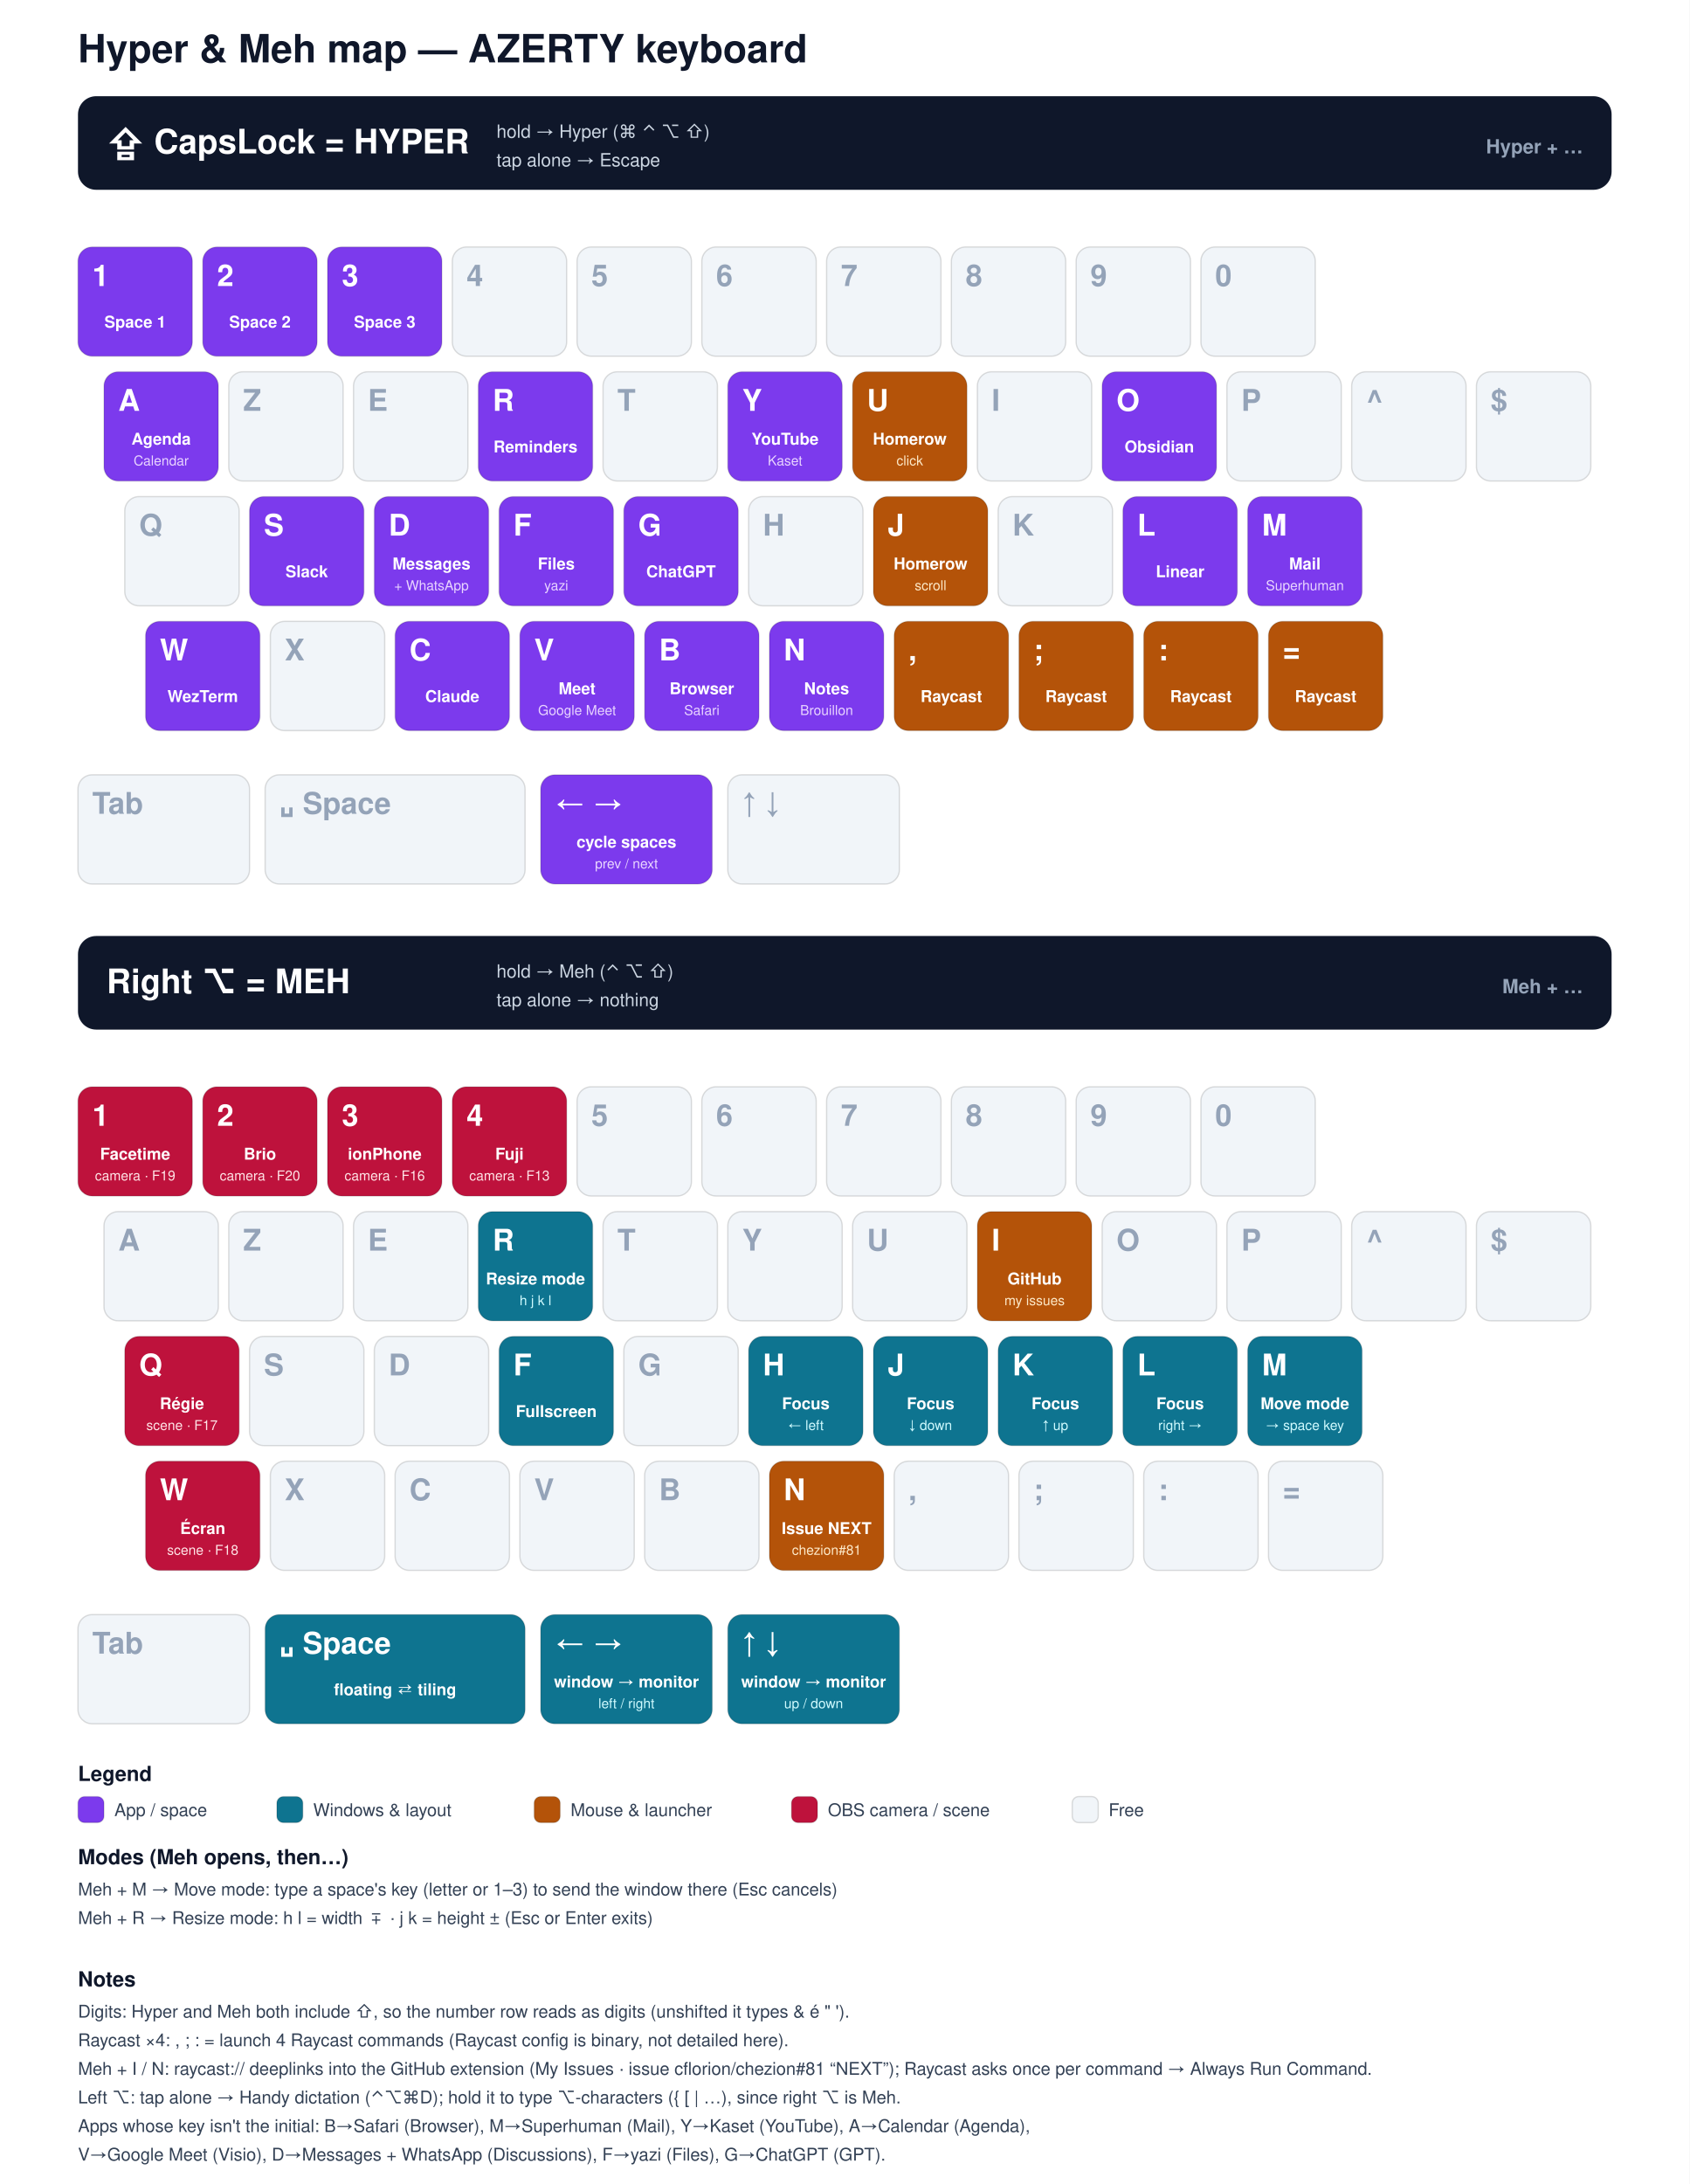
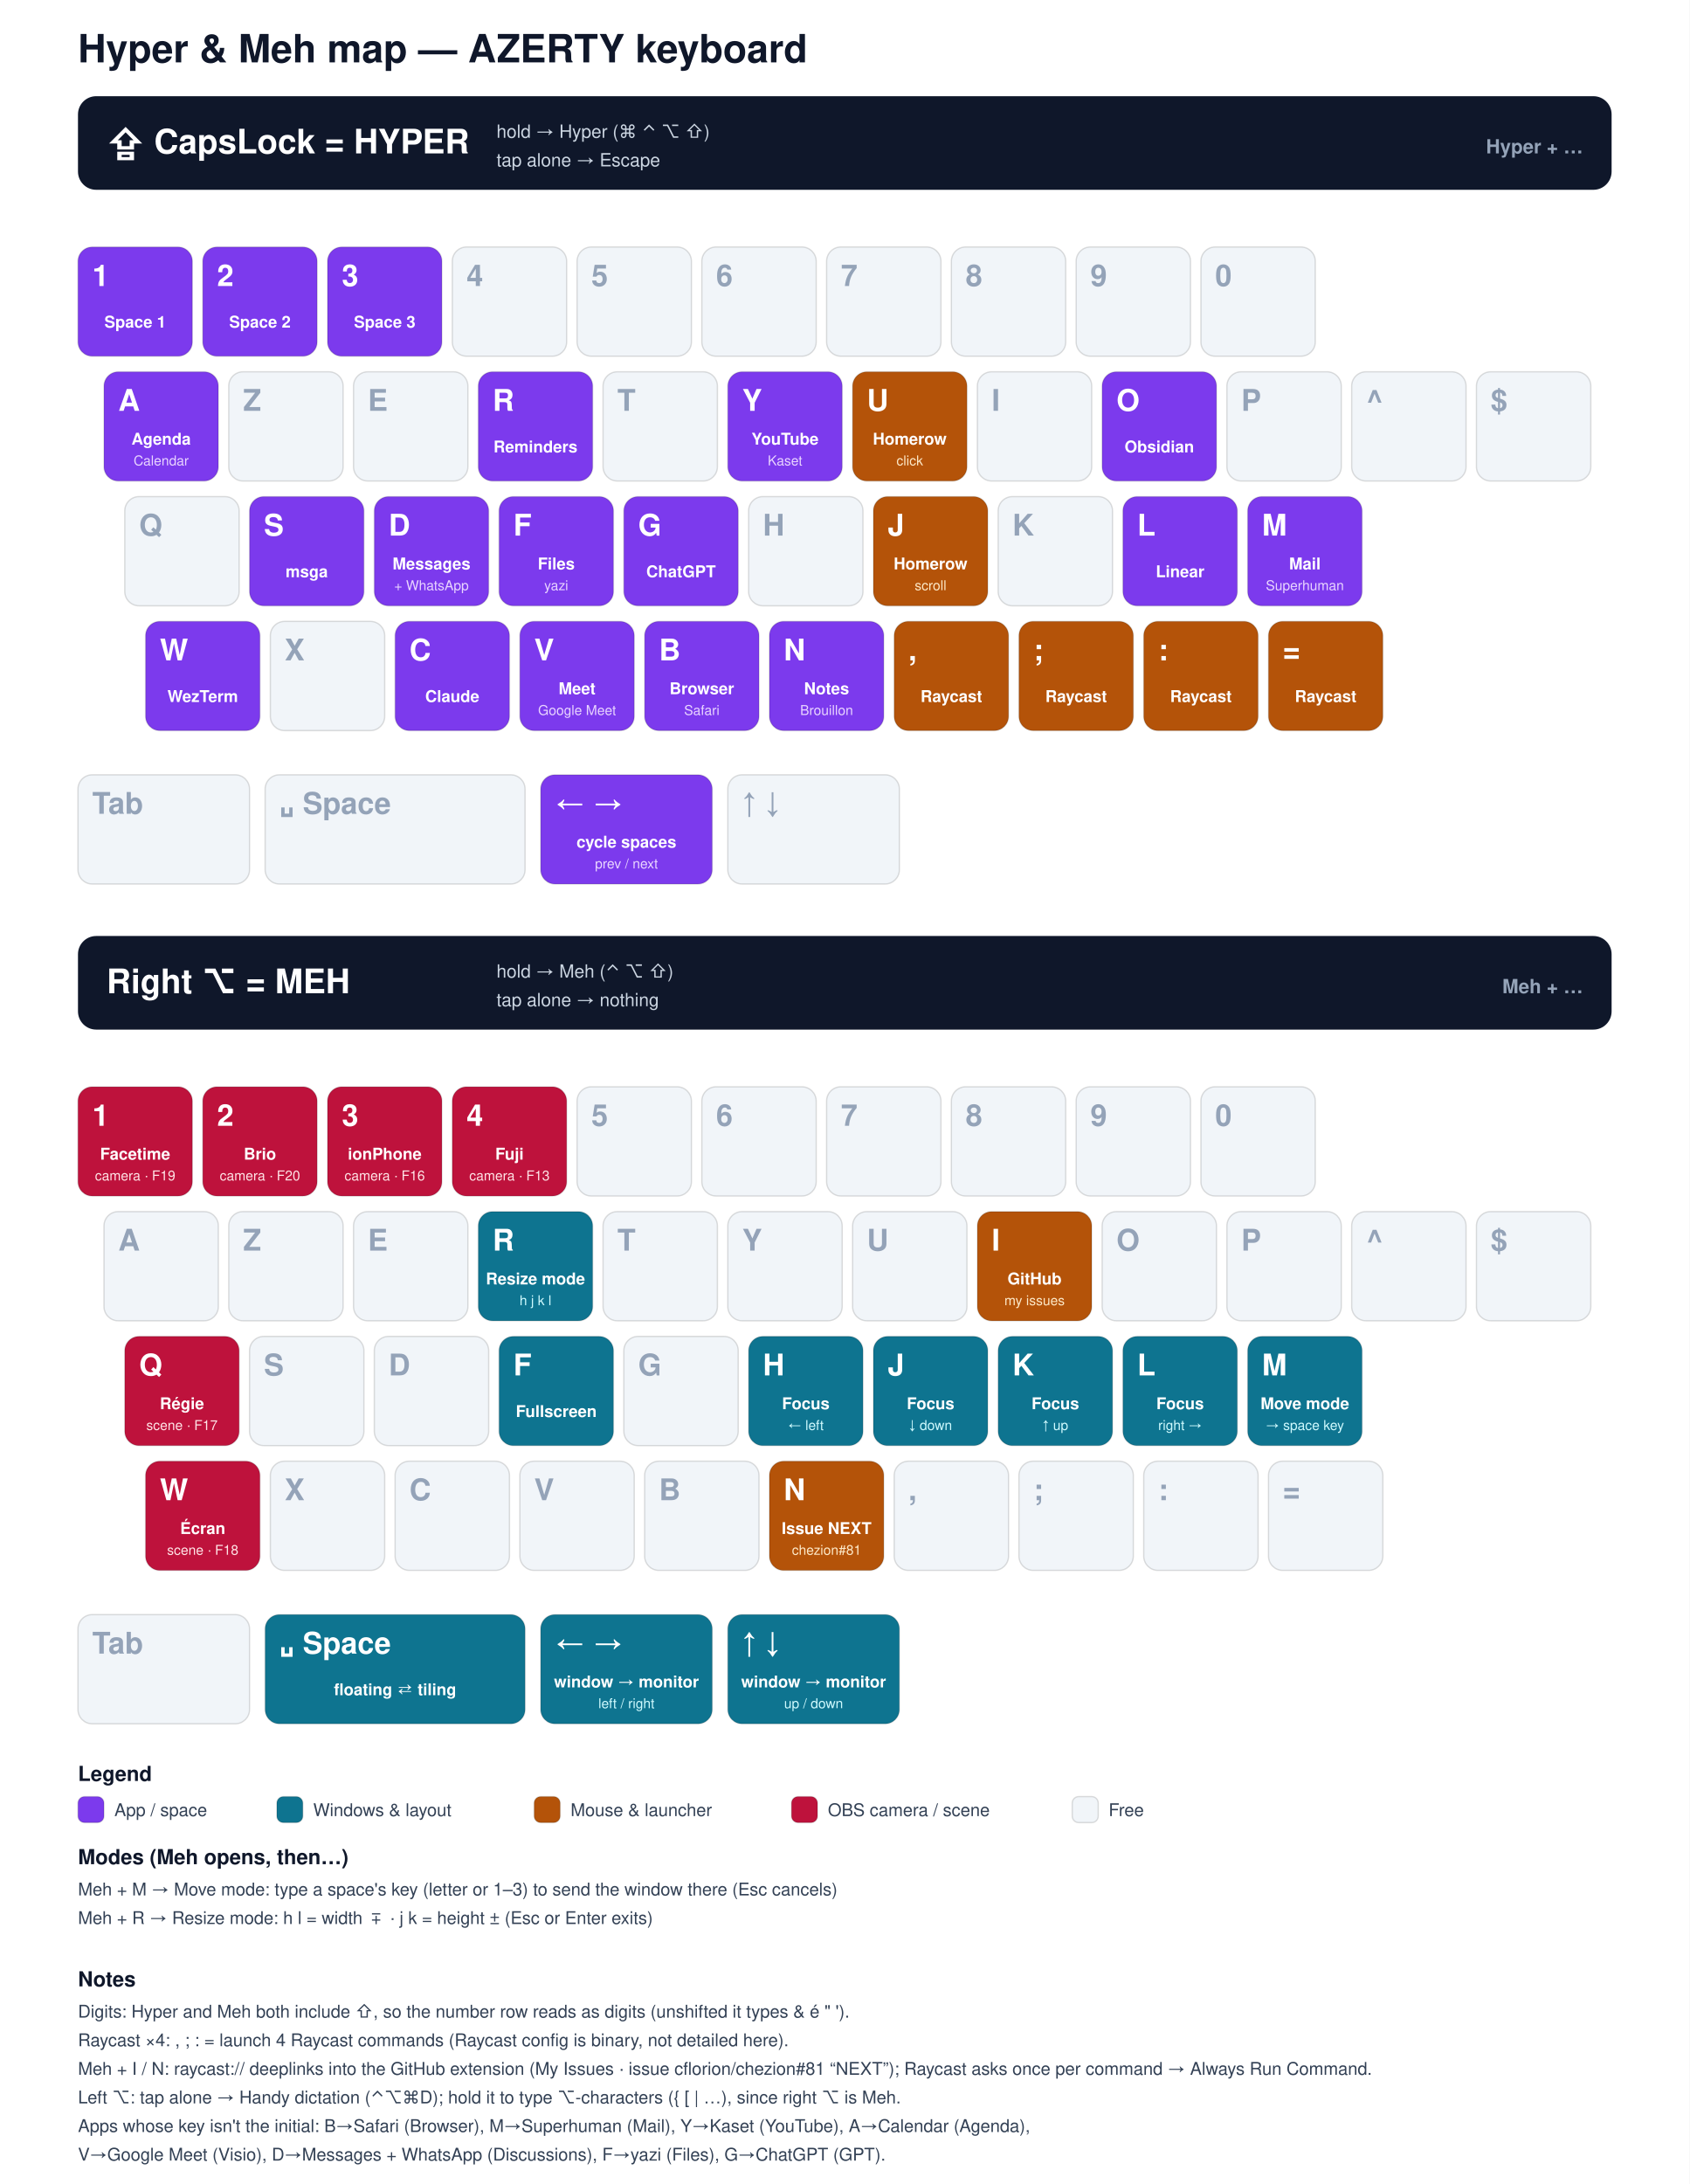
<svg xmlns="http://www.w3.org/2000/svg" width="1300" height="1680" viewBox="0 0 1300 1680" font-family="-apple-system, Helvetica, Arial, sans-serif">
  <rect width="1300" height="1680" fill="#ffffff" />
  <text x="60" y="48" font-size="30" font-weight="800" fill="#0f172a">Hyper &amp; Meh map — AZERTY keyboard</text>
  <rect x="60" y="74" width="1180" height="72" rx="14" fill="#0f172a" />
  <text x="82" y="118" font-size="26" font-weight="800" fill="#ffffff">⇪ CapsLock = HYPER</text>
  <text x="382" y="106" font-size="14" fill="#cbd5e1">hold → Hyper (⌘ ⌃ ⌥ ⇧)</text>
  <text x="382" y="128" font-size="14" fill="#cbd5e1">tap alone → Escape</text>
  <text x="1218" y="118" font-size="15" font-weight="600" text-anchor="end" fill="#94a3b8">Hyper + …</text>
  <g>
    <rect x="60" y="190" width="88" height="84" rx="11" fill="#7c3aed" stroke="#00000022" stroke-width="1" />
    <text x="71" y="220" font-size="23" font-weight="700" fill="#ffffff">1</text>
    <text x="104.0" y="252" font-size="12.5" font-weight="600" text-anchor="middle" fill="#ffffff">Space 1</text>
  </g>
  <g>
    <rect x="156" y="190" width="88" height="84" rx="11" fill="#7c3aed" stroke="#00000022" stroke-width="1" />
    <text x="167" y="220" font-size="23" font-weight="700" fill="#ffffff">2</text>
    <text x="200.0" y="252" font-size="12.5" font-weight="600" text-anchor="middle" fill="#ffffff">Space 2</text>
  </g>
  <g>
    <rect x="252" y="190" width="88" height="84" rx="11" fill="#7c3aed" stroke="#00000022" stroke-width="1" />
    <text x="263" y="220" font-size="23" font-weight="700" fill="#ffffff">3</text>
    <text x="296.0" y="252" font-size="12.5" font-weight="600" text-anchor="middle" fill="#ffffff">Space 3</text>
  </g>
  <g>
    <rect x="348" y="190" width="88" height="84" rx="11" fill="#f1f5f9" stroke="#00000022" stroke-width="1" />
    <text x="359" y="220" font-size="23" font-weight="700" fill="#94a3b8">4</text>
  </g>
  <g>
    <rect x="444" y="190" width="88" height="84" rx="11" fill="#f1f5f9" stroke="#00000022" stroke-width="1" />
    <text x="455" y="220" font-size="23" font-weight="700" fill="#94a3b8">5</text>
  </g>
  <g>
    <rect x="540" y="190" width="88" height="84" rx="11" fill="#f1f5f9" stroke="#00000022" stroke-width="1" />
    <text x="551" y="220" font-size="23" font-weight="700" fill="#94a3b8">6</text>
  </g>
  <g>
    <rect x="636" y="190" width="88" height="84" rx="11" fill="#f1f5f9" stroke="#00000022" stroke-width="1" />
    <text x="647" y="220" font-size="23" font-weight="700" fill="#94a3b8">7</text>
  </g>
  <g>
    <rect x="732" y="190" width="88" height="84" rx="11" fill="#f1f5f9" stroke="#00000022" stroke-width="1" />
    <text x="743" y="220" font-size="23" font-weight="700" fill="#94a3b8">8</text>
  </g>
  <g>
    <rect x="828" y="190" width="88" height="84" rx="11" fill="#f1f5f9" stroke="#00000022" stroke-width="1" />
    <text x="839" y="220" font-size="23" font-weight="700" fill="#94a3b8">9</text>
  </g>
  <g>
    <rect x="924" y="190" width="88" height="84" rx="11" fill="#f1f5f9" stroke="#00000022" stroke-width="1" />
    <text x="935" y="220" font-size="23" font-weight="700" fill="#94a3b8">0</text>
  </g>
  <g>
    <rect x="80" y="286" width="88" height="84" rx="11" fill="#7c3aed" stroke="#00000022" stroke-width="1" />
    <text x="91" y="316" font-size="23" font-weight="700" fill="#ffffff">A</text>
    <text x="124.0" y="342" font-size="12.5" font-weight="600" text-anchor="middle" fill="#ffffff">Agenda</text>
    <text x="124.0" y="358" font-size="10.5" text-anchor="middle" fill="#e9d5ff">Calendar</text>
  </g>
  <g>
    <rect x="176" y="286" width="88" height="84" rx="11" fill="#f1f5f9" stroke="#00000022" stroke-width="1" />
    <text x="187" y="316" font-size="23" font-weight="700" fill="#94a3b8">Z</text>
  </g>
  <g>
    <rect x="272" y="286" width="88" height="84" rx="11" fill="#f1f5f9" stroke="#00000022" stroke-width="1" />
    <text x="283" y="316" font-size="23" font-weight="700" fill="#94a3b8">E</text>
  </g>
  <g>
    <rect x="368" y="286" width="88" height="84" rx="11" fill="#7c3aed" stroke="#00000022" stroke-width="1" />
    <text x="379" y="316" font-size="23" font-weight="700" fill="#ffffff">R</text>
    <text x="412.0" y="348" font-size="12.5" font-weight="600" text-anchor="middle" fill="#ffffff">Reminders</text>
  </g>
  <g>
    <rect x="464" y="286" width="88" height="84" rx="11" fill="#f1f5f9" stroke="#00000022" stroke-width="1" />
    <text x="475" y="316" font-size="23" font-weight="700" fill="#94a3b8">T</text>
  </g>
  <g>
    <rect x="560" y="286" width="88" height="84" rx="11" fill="#7c3aed" stroke="#00000022" stroke-width="1" />
    <text x="571" y="316" font-size="23" font-weight="700" fill="#ffffff">Y</text>
    <text x="604.0" y="342" font-size="12.5" font-weight="600" text-anchor="middle" fill="#ffffff">YouTube</text>
    <text x="604.0" y="358" font-size="10.5" text-anchor="middle" fill="#e9d5ff">Kaset</text>
  </g>
  <g>
    <rect x="656" y="286" width="88" height="84" rx="11" fill="#b45309" stroke="#00000022" stroke-width="1" />
    <text x="667" y="316" font-size="23" font-weight="700" fill="#ffffff">U</text>
    <text x="700.0" y="342" font-size="12.5" font-weight="600" text-anchor="middle" fill="#ffffff">Homerow</text>
    <text x="700.0" y="358" font-size="10.5" text-anchor="middle" fill="#fde9c8">click</text>
  </g>
  <g>
    <rect x="752" y="286" width="88" height="84" rx="11" fill="#f1f5f9" stroke="#00000022" stroke-width="1" />
    <text x="763" y="316" font-size="23" font-weight="700" fill="#94a3b8">I</text>
  </g>
  <g>
    <rect x="848" y="286" width="88" height="84" rx="11" fill="#7c3aed" stroke="#00000022" stroke-width="1" />
    <text x="859" y="316" font-size="23" font-weight="700" fill="#ffffff">O</text>
    <text x="892.0" y="348" font-size="12.5" font-weight="600" text-anchor="middle" fill="#ffffff">Obsidian</text>
  </g>
  <g>
    <rect x="944" y="286" width="88" height="84" rx="11" fill="#f1f5f9" stroke="#00000022" stroke-width="1" />
    <text x="955" y="316" font-size="23" font-weight="700" fill="#94a3b8">P</text>
  </g>
  <g>
    <rect x="1040" y="286" width="88" height="84" rx="11" fill="#f1f5f9" stroke="#00000022" stroke-width="1" />
    <text x="1051" y="316" font-size="23" font-weight="700" fill="#94a3b8">^</text>
  </g>
  <g>
    <rect x="1136" y="286" width="88" height="84" rx="11" fill="#f1f5f9" stroke="#00000022" stroke-width="1" />
    <text x="1147" y="316" font-size="23" font-weight="700" fill="#94a3b8">$</text>
  </g>
  <g>
    <rect x="96" y="382" width="88" height="84" rx="11" fill="#f1f5f9" stroke="#00000022" stroke-width="1" />
    <text x="107" y="412" font-size="23" font-weight="700" fill="#94a3b8">Q</text>
  </g>
  <g>
    <rect x="192" y="382" width="88" height="84" rx="11" fill="#7c3aed" stroke="#00000022" stroke-width="1" />
    <text x="203" y="412" font-size="23" font-weight="700" fill="#ffffff">S</text>
-     <text x="236.0" y="444" font-size="12.5" font-weight="600" text-anchor="middle" fill="#ffffff">Slack</text>
+     <text x="236.0" y="444" font-size="12.5" font-weight="600" text-anchor="middle" fill="#ffffff">msga</text>
  </g>
  <g>
    <rect x="288" y="382" width="88" height="84" rx="11" fill="#7c3aed" stroke="#00000022" stroke-width="1" />
    <text x="299" y="412" font-size="23" font-weight="700" fill="#ffffff">D</text>
    <text x="332.0" y="438" font-size="12.5" font-weight="600" text-anchor="middle" fill="#ffffff">Messages</text>
    <text x="332.0" y="454" font-size="10.5" text-anchor="middle" fill="#e9d5ff">+ WhatsApp</text>
  </g>
  <g>
    <rect x="384" y="382" width="88" height="84" rx="11" fill="#7c3aed" stroke="#00000022" stroke-width="1" />
    <text x="395" y="412" font-size="23" font-weight="700" fill="#ffffff">F</text>
    <text x="428.0" y="438" font-size="12.5" font-weight="600" text-anchor="middle" fill="#ffffff">Files</text>
    <text x="428.0" y="454" font-size="10.5" text-anchor="middle" fill="#e9d5ff">yazi</text>
  </g>
  <g>
    <rect x="480" y="382" width="88" height="84" rx="11" fill="#7c3aed" stroke="#00000022" stroke-width="1" />
    <text x="491" y="412" font-size="23" font-weight="700" fill="#ffffff">G</text>
    <text x="524.0" y="444" font-size="12.5" font-weight="600" text-anchor="middle" fill="#ffffff">ChatGPT</text>
  </g>
  <g>
    <rect x="576" y="382" width="88" height="84" rx="11" fill="#f1f5f9" stroke="#00000022" stroke-width="1" />
    <text x="587" y="412" font-size="23" font-weight="700" fill="#94a3b8">H</text>
  </g>
  <g>
    <rect x="672" y="382" width="88" height="84" rx="11" fill="#b45309" stroke="#00000022" stroke-width="1" />
    <text x="683" y="412" font-size="23" font-weight="700" fill="#ffffff">J</text>
    <text x="716.0" y="438" font-size="12.5" font-weight="600" text-anchor="middle" fill="#ffffff">Homerow</text>
    <text x="716.0" y="454" font-size="10.5" text-anchor="middle" fill="#fde9c8">scroll</text>
  </g>
  <g>
    <rect x="768" y="382" width="88" height="84" rx="11" fill="#f1f5f9" stroke="#00000022" stroke-width="1" />
    <text x="779" y="412" font-size="23" font-weight="700" fill="#94a3b8">K</text>
  </g>
  <g>
    <rect x="864" y="382" width="88" height="84" rx="11" fill="#7c3aed" stroke="#00000022" stroke-width="1" />
    <text x="875" y="412" font-size="23" font-weight="700" fill="#ffffff">L</text>
    <text x="908.0" y="444" font-size="12.5" font-weight="600" text-anchor="middle" fill="#ffffff">Linear</text>
  </g>
  <g>
    <rect x="960" y="382" width="88" height="84" rx="11" fill="#7c3aed" stroke="#00000022" stroke-width="1" />
    <text x="971" y="412" font-size="23" font-weight="700" fill="#ffffff">M</text>
    <text x="1004.0" y="438" font-size="12.5" font-weight="600" text-anchor="middle" fill="#ffffff">Mail</text>
    <text x="1004.0" y="454" font-size="10.5" text-anchor="middle" fill="#e9d5ff">Superhuman</text>
  </g>
  <g>
    <rect x="112" y="478" width="88" height="84" rx="11" fill="#7c3aed" stroke="#00000022" stroke-width="1" />
    <text x="123" y="508" font-size="23" font-weight="700" fill="#ffffff">W</text>
    <text x="156.0" y="540" font-size="12.5" font-weight="600" text-anchor="middle" fill="#ffffff">WezTerm</text>
  </g>
  <g>
    <rect x="208" y="478" width="88" height="84" rx="11" fill="#f1f5f9" stroke="#00000022" stroke-width="1" />
    <text x="219" y="508" font-size="23" font-weight="700" fill="#94a3b8">X</text>
  </g>
  <g>
    <rect x="304" y="478" width="88" height="84" rx="11" fill="#7c3aed" stroke="#00000022" stroke-width="1" />
    <text x="315" y="508" font-size="23" font-weight="700" fill="#ffffff">C</text>
    <text x="348.0" y="540" font-size="12.5" font-weight="600" text-anchor="middle" fill="#ffffff">Claude</text>
  </g>
  <g>
    <rect x="400" y="478" width="88" height="84" rx="11" fill="#7c3aed" stroke="#00000022" stroke-width="1" />
    <text x="411" y="508" font-size="23" font-weight="700" fill="#ffffff">V</text>
    <text x="444.0" y="534" font-size="12.5" font-weight="600" text-anchor="middle" fill="#ffffff">Meet</text>
    <text x="444.0" y="550" font-size="10.5" text-anchor="middle" fill="#e9d5ff">Google Meet</text>
  </g>
  <g>
    <rect x="496" y="478" width="88" height="84" rx="11" fill="#7c3aed" stroke="#00000022" stroke-width="1" />
    <text x="507" y="508" font-size="23" font-weight="700" fill="#ffffff">B</text>
    <text x="540.0" y="534" font-size="12.5" font-weight="600" text-anchor="middle" fill="#ffffff">Browser</text>
    <text x="540.0" y="550" font-size="10.5" text-anchor="middle" fill="#e9d5ff">Safari</text>
  </g>
  <g>
    <rect x="592" y="478" width="88" height="84" rx="11" fill="#7c3aed" stroke="#00000022" stroke-width="1" />
    <text x="603" y="508" font-size="23" font-weight="700" fill="#ffffff">N</text>
    <text x="636.0" y="534" font-size="12.5" font-weight="600" text-anchor="middle" fill="#ffffff">Notes</text>
    <text x="636.0" y="550" font-size="10.5" text-anchor="middle" fill="#e9d5ff">Brouillon</text>
  </g>
  <g>
    <rect x="688" y="478" width="88" height="84" rx="11" fill="#b45309" stroke="#00000022" stroke-width="1" />
    <text x="699" y="508" font-size="23" font-weight="700" fill="#ffffff">,</text>
    <text x="732.0" y="540" font-size="12.5" font-weight="600" text-anchor="middle" fill="#ffffff">Raycast</text>
  </g>
  <g>
    <rect x="784" y="478" width="88" height="84" rx="11" fill="#b45309" stroke="#00000022" stroke-width="1" />
    <text x="795" y="508" font-size="23" font-weight="700" fill="#ffffff">;</text>
    <text x="828.0" y="540" font-size="12.5" font-weight="600" text-anchor="middle" fill="#ffffff">Raycast</text>
  </g>
  <g>
    <rect x="880" y="478" width="88" height="84" rx="11" fill="#b45309" stroke="#00000022" stroke-width="1" />
    <text x="891" y="508" font-size="23" font-weight="700" fill="#ffffff">:</text>
    <text x="924.0" y="540" font-size="12.5" font-weight="600" text-anchor="middle" fill="#ffffff">Raycast</text>
  </g>
  <g>
    <rect x="976" y="478" width="88" height="84" rx="11" fill="#b45309" stroke="#00000022" stroke-width="1" />
    <text x="987" y="508" font-size="23" font-weight="700" fill="#ffffff">=</text>
    <text x="1020.0" y="540" font-size="12.5" font-weight="600" text-anchor="middle" fill="#ffffff">Raycast</text>
  </g>
  <g>
    <rect x="60" y="596" width="132" height="84" rx="11" fill="#f1f5f9" stroke="#00000022" stroke-width="1" />
    <text x="71" y="626" font-size="23" font-weight="700" fill="#94a3b8">Tab</text>
  </g>
  <g>
    <rect x="204" y="596" width="200" height="84" rx="11" fill="#f1f5f9" stroke="#00000022" stroke-width="1" />
    <text x="215" y="626" font-size="23" font-weight="700" fill="#94a3b8">␣  Space</text>
  </g>
  <g>
    <rect x="416" y="596" width="132" height="84" rx="11" fill="#7c3aed" stroke="#00000022" stroke-width="1" />
    <text x="427" y="626" font-size="23" font-weight="700" fill="#ffffff">← →</text>
    <text x="482.0" y="652" font-size="12.5" font-weight="600" text-anchor="middle" fill="#ffffff">cycle spaces</text>
    <text x="482.0" y="668" font-size="10.5" text-anchor="middle" fill="#e9d5ff">prev / next</text>
  </g>
  <g>
    <rect x="560" y="596" width="132" height="84" rx="11" fill="#f1f5f9" stroke="#00000022" stroke-width="1" />
    <text x="571" y="626" font-size="23" font-weight="700" fill="#94a3b8">↑ ↓</text>
  </g>
  <rect x="60" y="720" width="1180" height="72" rx="14" fill="#0f172a" />
  <text x="82" y="764" font-size="26" font-weight="800" fill="#ffffff">Right ⌥ = MEH</text>
  <text x="382" y="752" font-size="14" fill="#cbd5e1">hold → Meh (⌃ ⌥ ⇧)</text>
  <text x="382" y="774" font-size="14" fill="#cbd5e1">tap alone → nothing</text>
  <text x="1218" y="764" font-size="15" font-weight="600" text-anchor="end" fill="#94a3b8">Meh + …</text>
  <g>
    <rect x="60" y="836" width="88" height="84" rx="11" fill="#be123c" stroke="#00000022" stroke-width="1" />
    <text x="71" y="866" font-size="23" font-weight="700" fill="#ffffff">1</text>
    <text x="104.0" y="892" font-size="12.5" font-weight="600" text-anchor="middle" fill="#ffffff">Facetime</text>
    <text x="104.0" y="908" font-size="10.5" text-anchor="middle" fill="#ffe4e6">camera · F19</text>
  </g>
  <g>
    <rect x="156" y="836" width="88" height="84" rx="11" fill="#be123c" stroke="#00000022" stroke-width="1" />
    <text x="167" y="866" font-size="23" font-weight="700" fill="#ffffff">2</text>
    <text x="200.0" y="892" font-size="12.5" font-weight="600" text-anchor="middle" fill="#ffffff">Brio</text>
    <text x="200.0" y="908" font-size="10.5" text-anchor="middle" fill="#ffe4e6">camera · F20</text>
  </g>
  <g>
    <rect x="252" y="836" width="88" height="84" rx="11" fill="#be123c" stroke="#00000022" stroke-width="1" />
    <text x="263" y="866" font-size="23" font-weight="700" fill="#ffffff">3</text>
    <text x="296.0" y="892" font-size="12.5" font-weight="600" text-anchor="middle" fill="#ffffff">ionPhone</text>
    <text x="296.0" y="908" font-size="10.5" text-anchor="middle" fill="#ffe4e6">camera · F16</text>
  </g>
  <g>
    <rect x="348" y="836" width="88" height="84" rx="11" fill="#be123c" stroke="#00000022" stroke-width="1" />
    <text x="359" y="866" font-size="23" font-weight="700" fill="#ffffff">4</text>
    <text x="392.0" y="892" font-size="12.5" font-weight="600" text-anchor="middle" fill="#ffffff">Fuji</text>
    <text x="392.0" y="908" font-size="10.5" text-anchor="middle" fill="#ffe4e6">camera · F13</text>
  </g>
  <g>
    <rect x="444" y="836" width="88" height="84" rx="11" fill="#f1f5f9" stroke="#00000022" stroke-width="1" />
    <text x="455" y="866" font-size="23" font-weight="700" fill="#94a3b8">5</text>
  </g>
  <g>
    <rect x="540" y="836" width="88" height="84" rx="11" fill="#f1f5f9" stroke="#00000022" stroke-width="1" />
    <text x="551" y="866" font-size="23" font-weight="700" fill="#94a3b8">6</text>
  </g>
  <g>
    <rect x="636" y="836" width="88" height="84" rx="11" fill="#f1f5f9" stroke="#00000022" stroke-width="1" />
    <text x="647" y="866" font-size="23" font-weight="700" fill="#94a3b8">7</text>
  </g>
  <g>
    <rect x="732" y="836" width="88" height="84" rx="11" fill="#f1f5f9" stroke="#00000022" stroke-width="1" />
    <text x="743" y="866" font-size="23" font-weight="700" fill="#94a3b8">8</text>
  </g>
  <g>
    <rect x="828" y="836" width="88" height="84" rx="11" fill="#f1f5f9" stroke="#00000022" stroke-width="1" />
    <text x="839" y="866" font-size="23" font-weight="700" fill="#94a3b8">9</text>
  </g>
  <g>
    <rect x="924" y="836" width="88" height="84" rx="11" fill="#f1f5f9" stroke="#00000022" stroke-width="1" />
    <text x="935" y="866" font-size="23" font-weight="700" fill="#94a3b8">0</text>
  </g>
  <g>
    <rect x="80" y="932" width="88" height="84" rx="11" fill="#f1f5f9" stroke="#00000022" stroke-width="1" />
    <text x="91" y="962" font-size="23" font-weight="700" fill="#94a3b8">A</text>
  </g>
  <g>
    <rect x="176" y="932" width="88" height="84" rx="11" fill="#f1f5f9" stroke="#00000022" stroke-width="1" />
    <text x="187" y="962" font-size="23" font-weight="700" fill="#94a3b8">Z</text>
  </g>
  <g>
    <rect x="272" y="932" width="88" height="84" rx="11" fill="#f1f5f9" stroke="#00000022" stroke-width="1" />
    <text x="283" y="962" font-size="23" font-weight="700" fill="#94a3b8">E</text>
  </g>
  <g>
    <rect x="368" y="932" width="88" height="84" rx="11" fill="#0e7490" stroke="#00000022" stroke-width="1" />
    <text x="379" y="962" font-size="23" font-weight="700" fill="#ffffff">R</text>
    <text x="412.0" y="988" font-size="12.5" font-weight="600" text-anchor="middle" fill="#ffffff">Resize mode</text>
    <text x="412.0" y="1004" font-size="10.5" text-anchor="middle" fill="#cffafe">h j k l</text>
  </g>
  <g>
    <rect x="464" y="932" width="88" height="84" rx="11" fill="#f1f5f9" stroke="#00000022" stroke-width="1" />
    <text x="475" y="962" font-size="23" font-weight="700" fill="#94a3b8">T</text>
  </g>
  <g>
    <rect x="560" y="932" width="88" height="84" rx="11" fill="#f1f5f9" stroke="#00000022" stroke-width="1" />
    <text x="571" y="962" font-size="23" font-weight="700" fill="#94a3b8">Y</text>
  </g>
  <g>
    <rect x="656" y="932" width="88" height="84" rx="11" fill="#f1f5f9" stroke="#00000022" stroke-width="1" />
    <text x="667" y="962" font-size="23" font-weight="700" fill="#94a3b8">U</text>
  </g>
  <g>
    <rect x="752" y="932" width="88" height="84" rx="11" fill="#b45309" stroke="#00000022" stroke-width="1" />
    <text x="763" y="962" font-size="23" font-weight="700" fill="#ffffff">I</text>
    <text x="796.0" y="988" font-size="12.5" font-weight="600" text-anchor="middle" fill="#ffffff">GitHub</text>
    <text x="796.0" y="1004" font-size="10.5" text-anchor="middle" fill="#fde9c8">my issues</text>
  </g>
  <g>
    <rect x="848" y="932" width="88" height="84" rx="11" fill="#f1f5f9" stroke="#00000022" stroke-width="1" />
    <text x="859" y="962" font-size="23" font-weight="700" fill="#94a3b8">O</text>
  </g>
  <g>
    <rect x="944" y="932" width="88" height="84" rx="11" fill="#f1f5f9" stroke="#00000022" stroke-width="1" />
    <text x="955" y="962" font-size="23" font-weight="700" fill="#94a3b8">P</text>
  </g>
  <g>
    <rect x="1040" y="932" width="88" height="84" rx="11" fill="#f1f5f9" stroke="#00000022" stroke-width="1" />
    <text x="1051" y="962" font-size="23" font-weight="700" fill="#94a3b8">^</text>
  </g>
  <g>
    <rect x="1136" y="932" width="88" height="84" rx="11" fill="#f1f5f9" stroke="#00000022" stroke-width="1" />
    <text x="1147" y="962" font-size="23" font-weight="700" fill="#94a3b8">$</text>
  </g>
  <g>
    <rect x="96" y="1028" width="88" height="84" rx="11" fill="#be123c" stroke="#00000022" stroke-width="1" />
    <text x="107" y="1058" font-size="23" font-weight="700" fill="#ffffff">Q</text>
    <text x="140.0" y="1084" font-size="12.5" font-weight="600" text-anchor="middle" fill="#ffffff">Régie</text>
    <text x="140.0" y="1100" font-size="10.5" text-anchor="middle" fill="#ffe4e6">scene · F17</text>
  </g>
  <g>
    <rect x="192" y="1028" width="88" height="84" rx="11" fill="#f1f5f9" stroke="#00000022" stroke-width="1" />
    <text x="203" y="1058" font-size="23" font-weight="700" fill="#94a3b8">S</text>
  </g>
  <g>
    <rect x="288" y="1028" width="88" height="84" rx="11" fill="#f1f5f9" stroke="#00000022" stroke-width="1" />
    <text x="299" y="1058" font-size="23" font-weight="700" fill="#94a3b8">D</text>
  </g>
  <g>
    <rect x="384" y="1028" width="88" height="84" rx="11" fill="#0e7490" stroke="#00000022" stroke-width="1" />
    <text x="395" y="1058" font-size="23" font-weight="700" fill="#ffffff">F</text>
    <text x="428.0" y="1090" font-size="12.5" font-weight="600" text-anchor="middle" fill="#ffffff">Fullscreen</text>
  </g>
  <g>
    <rect x="480" y="1028" width="88" height="84" rx="11" fill="#f1f5f9" stroke="#00000022" stroke-width="1" />
    <text x="491" y="1058" font-size="23" font-weight="700" fill="#94a3b8">G</text>
  </g>
  <g>
    <rect x="576" y="1028" width="88" height="84" rx="11" fill="#0e7490" stroke="#00000022" stroke-width="1" />
    <text x="587" y="1058" font-size="23" font-weight="700" fill="#ffffff">H</text>
    <text x="620.0" y="1084" font-size="12.5" font-weight="600" text-anchor="middle" fill="#ffffff">Focus</text>
    <text x="620.0" y="1100" font-size="10.5" text-anchor="middle" fill="#cffafe">← left</text>
  </g>
  <g>
    <rect x="672" y="1028" width="88" height="84" rx="11" fill="#0e7490" stroke="#00000022" stroke-width="1" />
    <text x="683" y="1058" font-size="23" font-weight="700" fill="#ffffff">J</text>
    <text x="716.0" y="1084" font-size="12.5" font-weight="600" text-anchor="middle" fill="#ffffff">Focus</text>
    <text x="716.0" y="1100" font-size="10.5" text-anchor="middle" fill="#cffafe">↓ down</text>
  </g>
  <g>
    <rect x="768" y="1028" width="88" height="84" rx="11" fill="#0e7490" stroke="#00000022" stroke-width="1" />
    <text x="779" y="1058" font-size="23" font-weight="700" fill="#ffffff">K</text>
    <text x="812.0" y="1084" font-size="12.5" font-weight="600" text-anchor="middle" fill="#ffffff">Focus</text>
    <text x="812.0" y="1100" font-size="10.5" text-anchor="middle" fill="#cffafe">↑ up</text>
  </g>
  <g>
    <rect x="864" y="1028" width="88" height="84" rx="11" fill="#0e7490" stroke="#00000022" stroke-width="1" />
    <text x="875" y="1058" font-size="23" font-weight="700" fill="#ffffff">L</text>
    <text x="908.0" y="1084" font-size="12.5" font-weight="600" text-anchor="middle" fill="#ffffff">Focus</text>
    <text x="908.0" y="1100" font-size="10.5" text-anchor="middle" fill="#cffafe">right →</text>
  </g>
  <g>
    <rect x="960" y="1028" width="88" height="84" rx="11" fill="#0e7490" stroke="#00000022" stroke-width="1" />
    <text x="971" y="1058" font-size="23" font-weight="700" fill="#ffffff">M</text>
    <text x="1004.0" y="1084" font-size="12.5" font-weight="600" text-anchor="middle" fill="#ffffff">Move mode</text>
    <text x="1004.0" y="1100" font-size="10.5" text-anchor="middle" fill="#cffafe">→ space key</text>
  </g>
  <g>
    <rect x="112" y="1124" width="88" height="84" rx="11" fill="#be123c" stroke="#00000022" stroke-width="1" />
    <text x="123" y="1154" font-size="23" font-weight="700" fill="#ffffff">W</text>
    <text x="156.0" y="1180" font-size="12.5" font-weight="600" text-anchor="middle" fill="#ffffff">Écran</text>
    <text x="156.0" y="1196" font-size="10.5" text-anchor="middle" fill="#ffe4e6">scene · F18</text>
  </g>
  <g>
    <rect x="208" y="1124" width="88" height="84" rx="11" fill="#f1f5f9" stroke="#00000022" stroke-width="1" />
    <text x="219" y="1154" font-size="23" font-weight="700" fill="#94a3b8">X</text>
  </g>
  <g>
    <rect x="304" y="1124" width="88" height="84" rx="11" fill="#f1f5f9" stroke="#00000022" stroke-width="1" />
    <text x="315" y="1154" font-size="23" font-weight="700" fill="#94a3b8">C</text>
  </g>
  <g>
    <rect x="400" y="1124" width="88" height="84" rx="11" fill="#f1f5f9" stroke="#00000022" stroke-width="1" />
    <text x="411" y="1154" font-size="23" font-weight="700" fill="#94a3b8">V</text>
  </g>
  <g>
    <rect x="496" y="1124" width="88" height="84" rx="11" fill="#f1f5f9" stroke="#00000022" stroke-width="1" />
    <text x="507" y="1154" font-size="23" font-weight="700" fill="#94a3b8">B</text>
  </g>
  <g>
    <rect x="592" y="1124" width="88" height="84" rx="11" fill="#b45309" stroke="#00000022" stroke-width="1" />
    <text x="603" y="1154" font-size="23" font-weight="700" fill="#ffffff">N</text>
    <text x="636.0" y="1180" font-size="12.5" font-weight="600" text-anchor="middle" fill="#ffffff">Issue NEXT</text>
    <text x="636.0" y="1196" font-size="10.5" text-anchor="middle" fill="#fde9c8">chezion#81</text>
  </g>
  <g>
    <rect x="688" y="1124" width="88" height="84" rx="11" fill="#f1f5f9" stroke="#00000022" stroke-width="1" />
    <text x="699" y="1154" font-size="23" font-weight="700" fill="#94a3b8">,</text>
  </g>
  <g>
    <rect x="784" y="1124" width="88" height="84" rx="11" fill="#f1f5f9" stroke="#00000022" stroke-width="1" />
    <text x="795" y="1154" font-size="23" font-weight="700" fill="#94a3b8">;</text>
  </g>
  <g>
    <rect x="880" y="1124" width="88" height="84" rx="11" fill="#f1f5f9" stroke="#00000022" stroke-width="1" />
    <text x="891" y="1154" font-size="23" font-weight="700" fill="#94a3b8">:</text>
  </g>
  <g>
    <rect x="976" y="1124" width="88" height="84" rx="11" fill="#f1f5f9" stroke="#00000022" stroke-width="1" />
    <text x="987" y="1154" font-size="23" font-weight="700" fill="#94a3b8">=</text>
  </g>
  <g>
    <rect x="60" y="1242" width="132" height="84" rx="11" fill="#f1f5f9" stroke="#00000022" stroke-width="1" />
    <text x="71" y="1272" font-size="23" font-weight="700" fill="#94a3b8">Tab</text>
  </g>
  <g>
    <rect x="204" y="1242" width="200" height="84" rx="11" fill="#0e7490" stroke="#00000022" stroke-width="1" />
    <text x="215" y="1272" font-size="23" font-weight="700" fill="#ffffff">␣  Space</text>
    <text x="304.0" y="1304" font-size="12.5" font-weight="600" text-anchor="middle" fill="#ffffff">floating ⇄ tiling</text>
  </g>
  <g>
    <rect x="416" y="1242" width="132" height="84" rx="11" fill="#0e7490" stroke="#00000022" stroke-width="1" />
    <text x="427" y="1272" font-size="23" font-weight="700" fill="#ffffff">← →</text>
    <text x="482.0" y="1298" font-size="12.5" font-weight="600" text-anchor="middle" fill="#ffffff">window → monitor</text>
    <text x="482.0" y="1314" font-size="10.5" text-anchor="middle" fill="#cffafe">left / right</text>
  </g>
  <g>
    <rect x="560" y="1242" width="132" height="84" rx="11" fill="#0e7490" stroke="#00000022" stroke-width="1" />
    <text x="571" y="1272" font-size="23" font-weight="700" fill="#ffffff">↑ ↓</text>
    <text x="626.0" y="1298" font-size="12.5" font-weight="600" text-anchor="middle" fill="#ffffff">window → monitor</text>
    <text x="626.0" y="1314" font-size="10.5" text-anchor="middle" fill="#cffafe">up / down</text>
  </g>
  <text x="60" y="1370" font-size="16" font-weight="700" fill="#0f172a">Legend</text>
  <rect x="60" y="1382" width="20" height="20" rx="5" fill="#7c3aed" stroke="#00000022" />
  <text x="88" y="1397" font-size="13.5" fill="#334155">App / space</text>
  <rect x="213" y="1382" width="20" height="20" rx="5" fill="#0e7490" stroke="#00000022" />
  <text x="241" y="1397" font-size="13.5" fill="#334155">Windows &amp; layout</text>
  <rect x="411" y="1382" width="20" height="20" rx="5" fill="#b45309" stroke="#00000022" />
  <text x="439" y="1397" font-size="13.5" fill="#334155">Mouse &amp; launcher</text>
  <rect x="609" y="1382" width="20" height="20" rx="5" fill="#be123c" stroke="#00000022" />
  <text x="637" y="1397" font-size="13.5" fill="#334155">OBS camera / scene</text>
  <rect x="825" y="1382" width="20" height="20" rx="5" fill="#f1f5f9" stroke="#00000022" />
  <text x="853" y="1397" font-size="13.5" fill="#334155">Free</text>
  <text x="60" y="1434" font-size="16" font-weight="700" fill="#0f172a">Modes (Meh opens, then…)</text>
  <text x="60" y="1458" font-size="13.5" fill="#334155">Meh + M  →  Move mode: type a space's key (letter or 1–3) to send the window there (Esc cancels)</text>
  <text x="60" y="1480" font-size="13.5" fill="#334155">Meh + R  →  Resize mode: h l = width ∓ · j k = height ± (Esc or Enter exits)</text>
  <text x="60" y="1528" font-size="16" font-weight="700" fill="#0f172a">Notes</text>
  <text x="60" y="1552" font-size="13.5" fill="#334155">Digits: Hyper and Meh both include ⇧, so the number row reads as digits (unshifted it types &amp; é " ').</text>
  <text x="60" y="1574" font-size="13.5" fill="#334155">Raycast ×4: , ; : = launch 4 Raycast commands (Raycast config is binary, not detailed here).</text>
  <text x="60" y="1596" font-size="13.5" fill="#334155">Meh + I / N: raycast:// deeplinks into the GitHub extension (My Issues · issue cflorion/chezion#81 “NEXT”); Raycast asks once per command → Always Run Command.</text>
  <text x="60" y="1618" font-size="13.5" fill="#334155">Left ⌥: tap alone → Handy dictation (⌃⌥⌘D); hold it to type ⌥-characters ({ [ | …), since right ⌥ is Meh.</text>
  <text x="60" y="1640" font-size="13.5" fill="#334155">Apps whose key isn't the initial: B→Safari (Browser), M→Superhuman (Mail), Y→Kaset (YouTube), A→Calendar (Agenda),</text>
  <text x="60" y="1662" font-size="13.5" fill="#334155">V→Google Meet (Visio), D→Messages + WhatsApp (Discussions), F→yazi (Files), G→ChatGPT (GPT).</text>
</svg>
